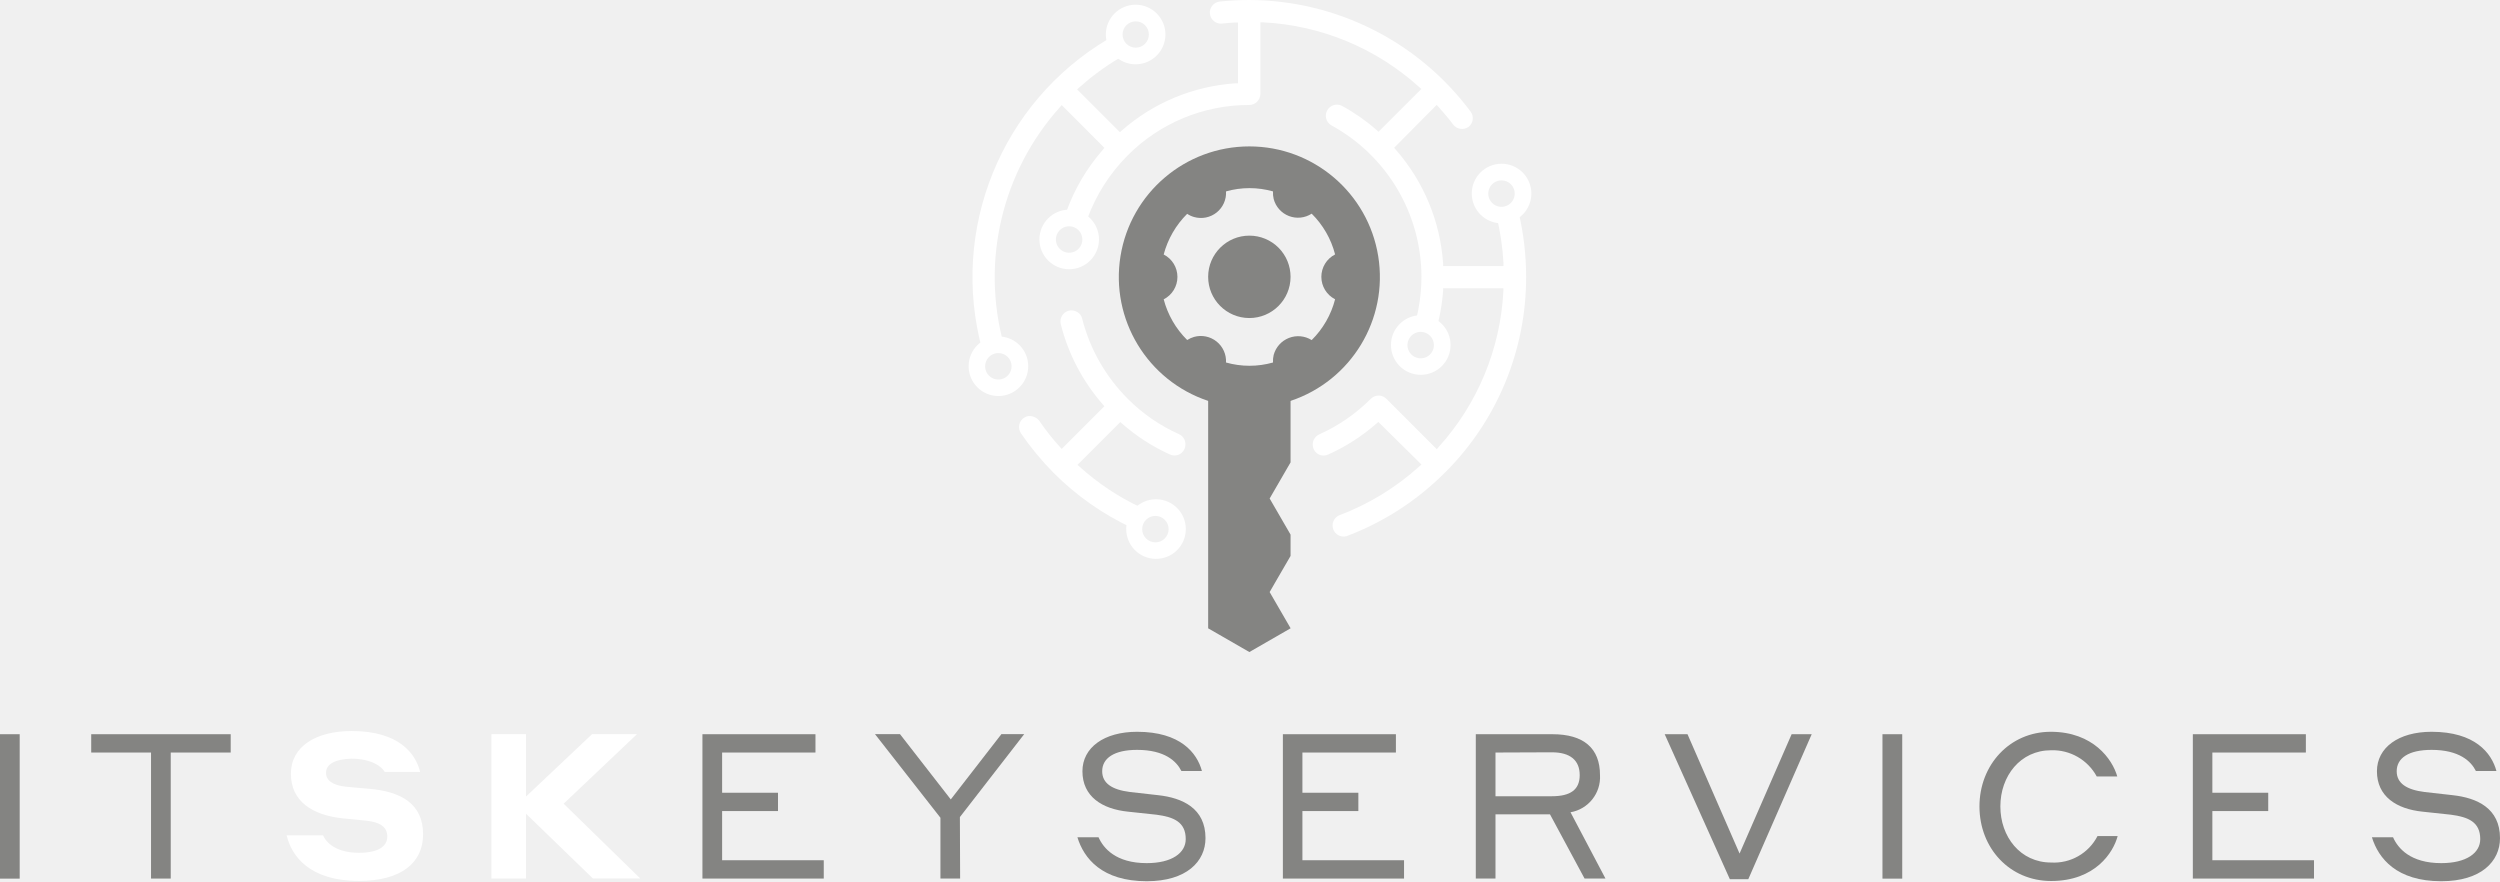
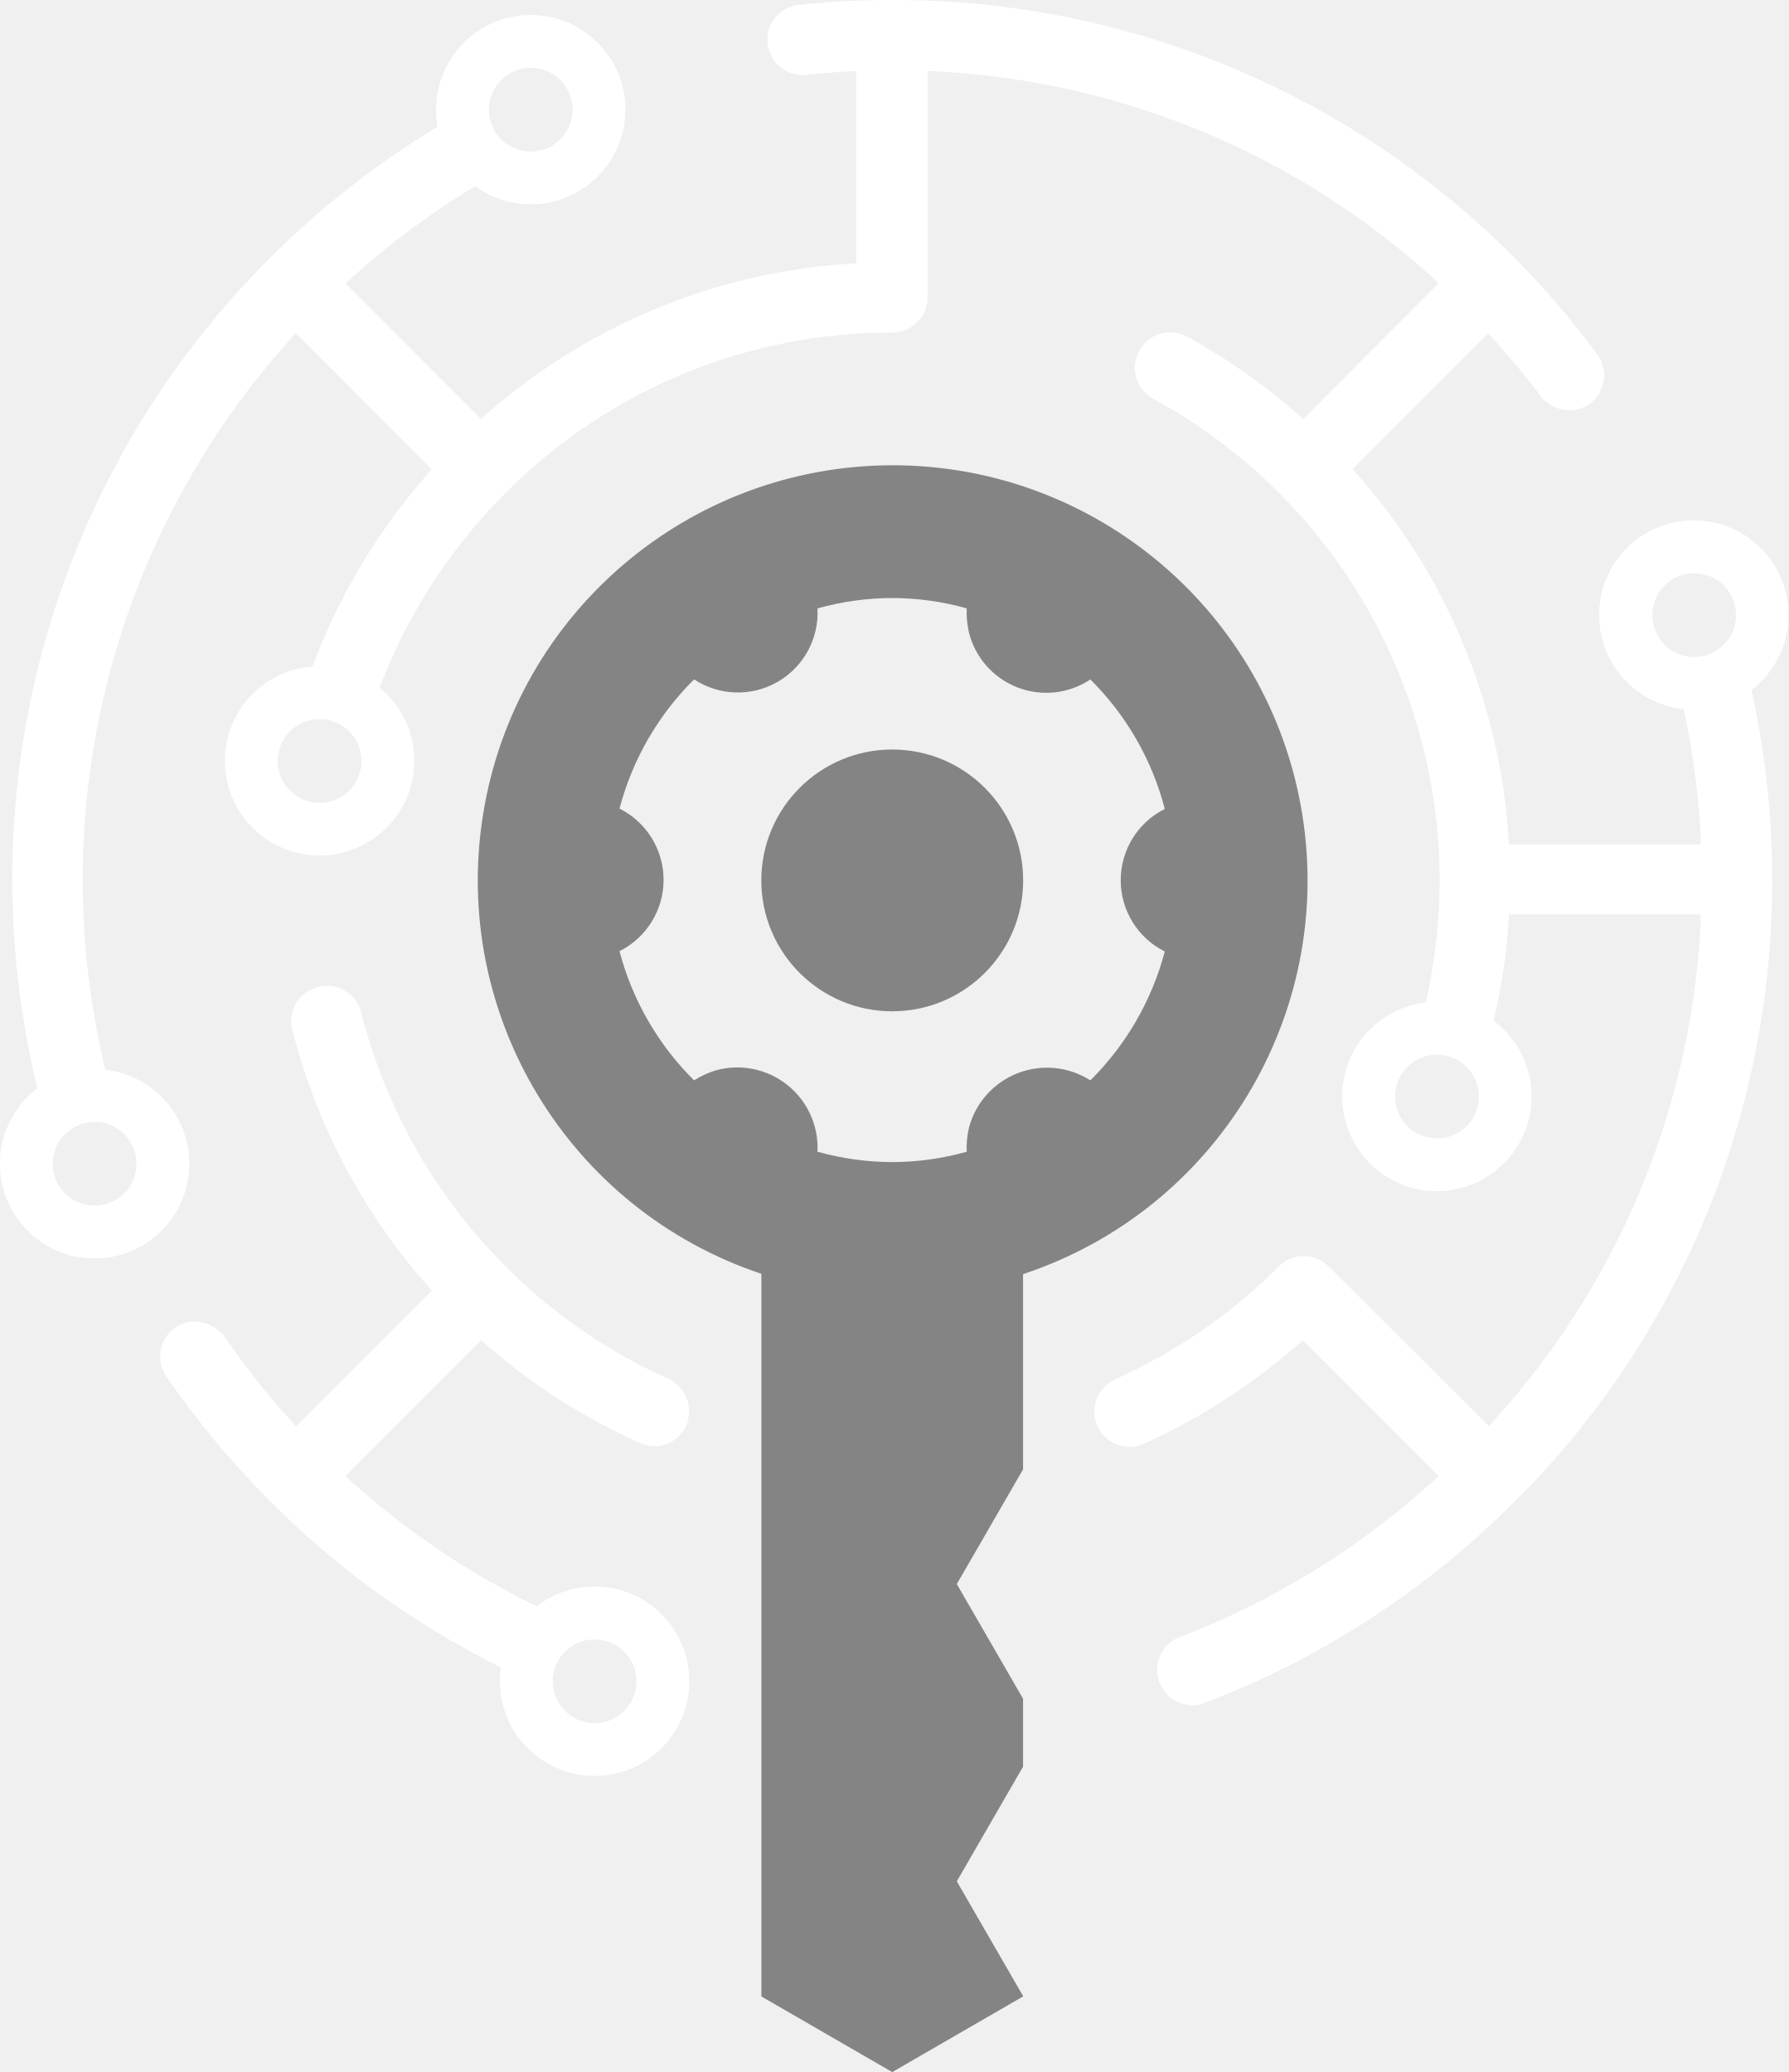
- <svg xmlns="http://www.w3.org/2000/svg" viewBox="0 0 328.89 115.93">
+ <svg xmlns="http://www.w3.org/2000/svg" viewBox="0 0 201.91 233.98">
  <defs>
-     <style>.cls-1{fill:#fff;}.cls-2{fill:#848482;}</style>
+     <style>.cls-1{fill:#fff;}.cls-2{fill:#848484;}</style>
  </defs>
  <g id="Layer_2" data-name="Layer 2">
    <g id="Layer_1-2" data-name="Layer 1">
-       <path class="cls-1" d="M199.77,27.88l-2.87.46,0,.18a33.83,33.83,0,0,1,.89,6.06V35h-7.94l0-.35a25.29,25.29,0,0,0-6.22-14.95l-.22-.26L189,13.8l.26.28c.78.87,1.39,1.6,1.93,2.33a1.48,1.48,0,0,0,2,.29,1.45,1.45,0,0,0,.29-2A36.46,36.46,0,0,0,164.36,0a38.43,38.43,0,0,0-3.87.2,1.41,1.41,0,0,0-1,.54,1.41,1.41,0,0,0-.32,1.07,1.46,1.46,0,0,0,1.61,1.29c.56-.06,1.13-.11,1.71-.14l.38,0v8l-.34,0a25.19,25.19,0,0,0-14.95,6.21l-.25.22-5.63-5.63.28-.25a33.72,33.72,0,0,1,5.22-3.84,1.4,1.4,0,0,0,.37-.32L146.13,5a1.11,1.11,0,0,0-.39.16A36.41,36.41,0,0,0,129.21,46l2.84-.67a33.49,33.49,0,0,1,7.37-31.21l.25-.3,5.62,5.63-.21.26a25.46,25.46,0,0,0-4.79,8.12,1.45,1.45,0,0,0,.05,1.12,1.43,1.43,0,0,0,.83.75,1.47,1.47,0,0,0,1.86-.88,22.9,22.9,0,0,1,5.32-8.37,22.51,22.51,0,0,1,16-6.64,1.47,1.47,0,0,0,1.46-1.46V2.94l.38,0a33.11,33.11,0,0,1,20.51,8.51l.28.26-5.62,5.62-.26-.22a24.62,24.62,0,0,0-4.57-3.19,1.46,1.46,0,0,0-1.4,2.56A22.74,22.74,0,0,1,187,36.42a23.08,23.08,0,0,1-.41,4.29c-.09.46-.2,1-.34,1.49a1,1,0,0,0,0,.25l2.81.63a.65.65,0,0,0,0-.13c.16-.57.28-1.15.39-1.69a26.24,26.24,0,0,0,.4-3l0-.34h7.93v.36a33.06,33.06,0,0,1-8.51,20.52l-.25.3-6.63-6.63a1.44,1.44,0,0,0-1.31-.4l-.27.08a1.68,1.68,0,0,0-.48.32,22.48,22.48,0,0,1-6.79,4.68,1.47,1.47,0,0,0-.81,1.65,1.44,1.44,0,0,0,.78,1,1.42,1.42,0,0,0,1.21,0,25.43,25.43,0,0,0,6.35-4.07l.26-.22L187,61.11l-.28.25a33.31,33.31,0,0,1-10.58,6.45,1.46,1.46,0,0,0,1,2.73,36.36,36.36,0,0,0,12.94-8.36l.11-.1a36.23,36.23,0,0,0,10.58-25.65v0A36.86,36.86,0,0,0,199.77,27.88Z" />
-       <path class="cls-1" d="M155.92,58.73l0,.07a1.5,1.5,0,0,1-.81,1,1.47,1.47,0,0,1-1.18,0,25.29,25.29,0,0,1-6.3-4.06l-.25-.21-5.63,5.62.29.26a32.69,32.69,0,0,0,8,5.33l-1.13,2.7a36.2,36.2,0,0,1-10.33-7.26A37.77,37.77,0,0,1,134.31,57a1.5,1.5,0,0,1-.21-1.17,1.44,1.44,0,0,1,.72-.93,1.23,1.23,0,0,1,.64-.17,1.65,1.65,0,0,1,1.33.72,30.82,30.82,0,0,0,2.63,3.33l.25.28,5.62-5.62-.22-.25a25.48,25.48,0,0,1-5.52-10.54,1.47,1.47,0,0,1,1.06-1.78,1.45,1.45,0,0,1,1.11.18,1.34,1.34,0,0,1,.65.89,22.91,22.91,0,0,0,6,10.53,22.46,22.46,0,0,0,6.72,4.64A1.44,1.44,0,0,1,155.92,58.73Z" />
-       <path class="cls-1" d="M149.4,8.46a3.92,3.92,0,1,1,3.92-3.92A3.93,3.93,0,0,1,149.4,8.46Zm0-5.65a1.73,1.73,0,1,0,1.74,1.73A1.73,1.73,0,0,0,149.4,2.81Z" />
-       <path class="cls-1" d="M140.66,35.42a3.92,3.92,0,1,1,3.92-3.92A3.93,3.93,0,0,1,140.66,35.42Zm0-5.65a1.74,1.74,0,1,0,1.73,1.73A1.73,1.73,0,0,0,140.66,29.77Z" />
-       <path class="cls-1" d="M186.91,49.31a3.92,3.92,0,1,1,3.92-3.91A3.92,3.92,0,0,1,186.91,49.31Zm0-5.65a1.74,1.74,0,1,0,1.73,1.74A1.74,1.74,0,0,0,186.91,43.66Z" />
-       <path class="cls-1" d="M152,73.52A3.92,3.92,0,1,1,156,69.61,3.91,3.91,0,0,1,152,73.52Zm0-5.65a1.74,1.74,0,1,0,1.74,1.74A1.74,1.74,0,0,0,152,67.87Z" />
-       <path class="cls-1" d="M197.54,29.38a3.92,3.92,0,1,1,3.92-3.91A3.92,3.92,0,0,1,197.54,29.38Zm0-5.65a1.74,1.74,0,1,0,1.73,1.74A1.73,1.73,0,0,0,197.54,23.73Z" />
-       <path class="cls-1" d="M131.35,52.1a3.92,3.92,0,1,1,3.92-3.92A3.93,3.93,0,0,1,131.35,52.1Zm0-5.65a1.74,1.74,0,1,0,1.73,1.73A1.73,1.73,0,0,0,131.35,46.45Z" />
-       <path class="cls-2" d="M169.78,36.44A5.42,5.42,0,1,1,164.37,31,5.41,5.41,0,0,1,169.78,36.44Z" />
-       <path class="cls-2" d="M164.36,19.26a17.18,17.18,0,0,0-5.42,33.48,17.13,17.13,0,0,0,10.84,0,17.18,17.18,0,0,0-5.42-33.48Zm8.2,25.48a3.34,3.34,0,0,0-5,1.95,3.46,3.46,0,0,0-.09,1,11.32,11.32,0,0,1-6.18,0,3.32,3.32,0,0,0-4.2-3.37,3.73,3.73,0,0,0-.91.41,11.7,11.7,0,0,1-3.09-5.35,3.31,3.31,0,0,0,0-5.9,11.81,11.81,0,0,1,3.09-5.35,3.13,3.13,0,0,0,.91.42,3.3,3.3,0,0,0,4.2-3.37,11.32,11.32,0,0,1,6.18,0,3.46,3.46,0,0,0,.09,1,3.31,3.31,0,0,0,5,1.93,11.64,11.64,0,0,1,3.08,5.36,3.31,3.31,0,0,0,0,5.9A11.62,11.62,0,0,1,172.56,44.74Z" />
-       <polygon class="cls-2" points="169.78 50.96 158.94 50.96 158.94 82.66 160.75 83.7 164.36 85.78 169.78 82.66 169.78 82.64 167.03 77.89 167.76 76.62 169.78 73.14 169.78 70.33 167.03 65.58 169.78 60.83 169.78 50.96" />
-       <path class="cls-2" d="M0,96.59H2.59v19H0Z" />
-       <path class="cls-2" d="M12,96.59H30.35V99H22.46v16.58H19.87V99H12Z" />
-       <path class="cls-1" d="M42.89,101.67c0,1,.88,1.63,2.57,1.82,1,.11,1.81.16,3,.27,4.33.35,7.2,2,7.2,6,0,3.75-2.89,6.13-8.43,6.13-6.52,0-8.88-3.27-9.52-6h4.79c.43,1,1.76,2.3,4.73,2.3,2.54,0,3.72-.85,3.72-2.14s-1-1.9-2.76-2.08c-1.15-.14-1.92-.19-3-.3-4.17-.42-6.92-2.3-6.92-5.88s3.28-5.62,8-5.62c6.24,0,8.43,3,9,5.38H50.62c-.43-.72-1.74-1.74-4.42-1.74C44.07,99.88,42.89,100.52,42.89,101.67Z" />
-       <path class="cls-1" d="M69.2,107.05v8.53H64.65v-19H69.2v8.21l8.69-8.21H83.8l-9.65,9.15,10.08,9.84H78Z" />
-       <path class="cls-2" d="M92.41,96.59h14.87V99H95v5.29h7.35v2.41H95v6.47h13.37v2.41H92.41Z" />
-       <path class="cls-2" d="M126.31,115.58h-2.59v-8l-8.61-11h3.29l6.68,8.59,6.66-8.59h3l-8.46,10.91Z" />
-       <path class="cls-2" d="M145,101.46c0,1.58,1.28,2.43,3.64,2.73l3.72.42c3.2.35,6.23,1.72,6.23,5.65,0,3.07-2.49,5.67-7.73,5.67-5.89,0-8.27-3-9.12-5.78h2.78c.64,1.44,2.27,3.4,6.34,3.4,3.31,0,5.13-1.34,5.13-3.16,0-2.25-1.57-2.91-3.85-3.21l-3.74-.4c-3.43-.35-6-2-6-5.32,0-3.1,2.83-5.19,7.19-5.19,5.7,0,7.89,2.78,8.53,5.16h-2.7c-.64-1.28-2.19-2.78-5.83-2.78C146.56,98.65,145,99.75,145,101.46Z" />
-       <path class="cls-2" d="M168.77,96.59h14.87V99h-12.3v5.29h7.36v2.41h-7.36v6.47h13.37v2.41H168.77Z" />
-       <path class="cls-2" d="M194.15,96.59h10.08c4.09,0,6.26,1.82,6.26,5.38a4.69,4.69,0,0,1-3.88,4.89l4.6,8.72h-2.75l-4.55-8.45h-7.17v8.45h-2.59ZM196.74,99v5.75h7.41c2.46,0,3.67-.86,3.67-2.78s-1.21-3-3.67-3Z" />
-       <path class="cls-2" d="M230,115.66h-2.43L219,96.59H222l6.85,15.7,6.85-15.7h2.64Z" />
-       <path class="cls-2" d="M247.65,96.59h2.6v19h-2.6Z" />
-       <path class="cls-2" d="M260.41,106.09c0-5.49,4-9.82,9.38-9.82,5.57,0,8.11,3.61,8.75,5.88h-2.7a6.6,6.6,0,0,0-6-3.45c-4.06,0-6.68,3.4-6.68,7.39s2.62,7.38,6.68,7.38a6.44,6.44,0,0,0,6.1-3.48h2.65c-.56,2.14-2.94,5.91-8.75,5.91C264.37,115.9,260.41,111.57,260.41,106.09Z" />
-       <path class="cls-2" d="M288.48,96.59h14.87V99h-12.3v5.29h7.35v2.41h-7.35v6.47h13.37v2.41H288.48Z" />
-       <path class="cls-2" d="M315.3,101.46c0,1.58,1.29,2.43,3.64,2.73l3.72.42c3.21.35,6.23,1.72,6.23,5.65,0,3.07-2.49,5.67-7.73,5.67-5.88,0-8.26-3-9.12-5.78h2.78c.64,1.44,2.27,3.4,6.34,3.4,3.32,0,5.13-1.34,5.13-3.16,0-2.25-1.57-2.91-3.85-3.21l-3.74-.4c-3.42-.35-6-2-6-5.32,0-3.1,2.83-5.19,7.19-5.19,5.7,0,7.89,2.78,8.53,5.16h-2.7c-.64-1.28-2.19-2.78-5.83-2.78C316.83,98.65,315.3,99.75,315.3,101.46Z" />
+       <path class="cls-1" d="M197.31,76.05l-7.83,1.25a4,4,0,0,0,.08.48A92.34,92.34,0,0,1,192,94.32l0,1.06H170.36l-.06-.94a68.85,68.85,0,0,0-17-40.79l-.6-.7,15.31-15.31.7.77c2.12,2.37,3.79,4.37,5.26,6.36a4.05,4.05,0,0,0,5.56.79,4,4,0,0,0,.8-5.54A97.66,97.66,0,0,0,171,29.12,98.71,98.71,0,0,0,100.72,0,97.39,97.39,0,0,0,90.18.56,3.81,3.81,0,0,0,87.52,2a3.84,3.84,0,0,0-.86,2.92A4,4,0,0,0,91,8.46c1.55-.18,3.1-.3,4.67-.38l1-.06V29.71l-.93.08A68.71,68.71,0,0,0,55,46.71l-.69.62L39,32l.78-.7A90.6,90.6,0,0,1,54,20.81a3.67,3.67,0,0,0,1-.87l-4-6.37a3.23,3.23,0,0,0-1.05.41A100.41,100.41,0,0,0,30.51,29.1,98.91,98.91,0,0,0,1.39,99.35a100,100,0,0,0,3.46,26l7.75-1.83A91.22,91.22,0,0,1,32.7,38.39l.69-.79L48.72,53l-.59.7A70.07,70.07,0,0,0,35.08,75.81a3.82,3.82,0,0,0,.14,3,4,4,0,0,0,2.24,2.05,4,4,0,0,0,5.09-2.39A62.18,62.18,0,0,1,57.07,55.67a61.32,61.32,0,0,1,43.65-18.11,4,4,0,0,0,4-4V8l1,.06a90.29,90.29,0,0,1,55.93,23.2l.77.72L147.12,47.33l-.7-.62A69.18,69.18,0,0,0,134,38a4,4,0,0,0-5.38,1.59A4,4,0,0,0,130.14,45a62,62,0,0,1,32.39,54.34,63.73,63.73,0,0,1-1.11,11.7c-.24,1.25-.56,2.62-.93,4a2.53,2.53,0,0,0-.1.67l7.66,1.73a2.42,2.42,0,0,0,.1-.36c.44-1.55.78-3.13,1.07-4.6a67.68,67.68,0,0,0,1.08-8.29l.06-.93H192v1a90.19,90.19,0,0,1-23.2,56l-.7.8L150,143a4,4,0,0,0-3.58-1.09c-.29.08-.51.14-.73.22a4.34,4.34,0,0,0-1.31.87,61.6,61.6,0,0,1-18.51,12.77,4,4,0,0,0-2.23,4.49,3.91,3.91,0,0,0,2.13,2.7,3.82,3.82,0,0,0,3.3.1,69.62,69.62,0,0,0,17.33-11.12l.7-.59,15.33,15.33-.77.69A90.36,90.36,0,0,1,132.84,185a4,4,0,0,0,2.78,7.45,99,99,0,0,0,35.27-22.8l.32-.28a98.75,98.75,0,0,0,28.86-69.95v-.14A100,100,0,0,0,197.31,76.05Z" />
+       <path class="cls-1" d="M77.7,160.19l0,.2a4,4,0,0,1-2.2,2.57,3.84,3.84,0,0,1-3.23,0A69.2,69.2,0,0,1,55,151.94l-.68-.6L39,166.67l.77.72a89.82,89.82,0,0,0,21.93,14.53l-3.08,7.37A98.57,98.57,0,0,1,30.47,169.5a101.54,101.54,0,0,1-11.7-14.08,4,4,0,0,1-.57-3.19,3.83,3.83,0,0,1,2-2.55,3.48,3.48,0,0,1,1.74-.45,4.51,4.51,0,0,1,3.62,2,86,86,0,0,0,7.17,9.08l.69.77,15.33-15.33-.6-.69A69.88,69.88,0,0,1,33,116.28,4,4,0,0,1,36,111.42a3.91,3.91,0,0,1,3,.49,3.72,3.72,0,0,1,1.77,2.42,62.33,62.33,0,0,0,16.36,28.73,61.28,61.28,0,0,0,18.34,12.65A4,4,0,0,1,77.7,160.19Z" />
+       <path class="cls-1" d="M59.93,23.07A10.69,10.69,0,1,1,70.61,12.38,10.71,10.71,0,0,1,59.93,23.07Zm0-15.42a4.73,4.73,0,1,0,4.72,4.73A4.73,4.73,0,0,0,59.93,7.65Z" />
+       <path class="cls-1" d="M36.08,96.61A10.69,10.69,0,1,1,46.77,85.93,10.7,10.7,0,0,1,36.08,96.61Zm0-15.41a4.73,4.73,0,1,0,4.73,4.73A4.73,4.73,0,0,0,36.08,81.2Z" />
+       <path class="cls-1" d="M162.23,134.51a10.69,10.69,0,1,1,10.68-10.69A10.7,10.7,0,0,1,162.23,134.51Zm0-15.41a4.73,4.73,0,1,0,4.73,4.72A4.73,4.73,0,0,0,162.23,119.1Z" />
+       <path class="cls-1" d="M67.13,200.54a10.69,10.69,0,1,1,10.69-10.69A10.69,10.69,0,0,1,67.13,200.54Zm0-15.41a4.73,4.73,0,1,0,4.73,4.72A4.74,4.74,0,0,0,67.13,185.13Z" />
+       <path class="cls-1" d="M191.22,80.14a10.69,10.69,0,1,1,10.69-10.68A10.69,10.69,0,0,1,191.22,80.14Zm0-15.41A4.73,4.73,0,1,0,196,69.46,4.73,4.73,0,0,0,191.22,64.73Z" />
+       <path class="cls-1" d="M10.69,142.11a10.69,10.69,0,1,1,10.68-10.69A10.7,10.7,0,0,1,10.69,142.11Zm0-15.42a4.73,4.73,0,1,0,4.72,4.73A4.73,4.73,0,0,0,10.69,126.69Z" />
+       <path class="cls-2" d="M115.51,99.4a14.78,14.78,0,1,1-14.76-14.76A14.78,14.78,0,0,1,115.51,99.4Z" />
+       <path class="cls-2" d="M100.72,52.54A46.86,46.86,0,0,0,86,143.86a46.71,46.71,0,0,0,29.56,0,46.86,46.86,0,0,0-14.79-91.32ZM123.1,122a9.11,9.11,0,0,0-13.7,5.31,9.87,9.87,0,0,0-.26,2.75,31.42,31.42,0,0,1-8.39,1.17,31.77,31.77,0,0,1-8.46-1.17,9.07,9.07,0,0,0-11.45-9.2A10.15,10.15,0,0,0,78.36,122a32,32,0,0,1-8.42-14.59,9,9,0,0,0,0-16.1,32,32,0,0,1,8.42-14.59A9,9,0,0,0,92.29,68.7a31.77,31.77,0,0,1,8.46-1.17,31.42,31.42,0,0,1,8.39,1.17,10,10,0,0,0,.26,2.77,9,9,0,0,0,13.7,5.26,31.85,31.85,0,0,1,8.4,14.62,9,9,0,0,0,0,16.1A32.07,32.07,0,0,1,123.1,122Z" />
+       <polygon class="cls-2" points="115.5 138.99 85.96 138.99 85.96 225.45 90.89 228.3 100.73 233.99 115.5 225.45 115.5 225.4 108.02 212.45 110.01 209 115.5 199.5 115.5 191.83 108.02 178.88 115.5 165.93 115.5 138.99" />
    </g>
  </g>
</svg>
